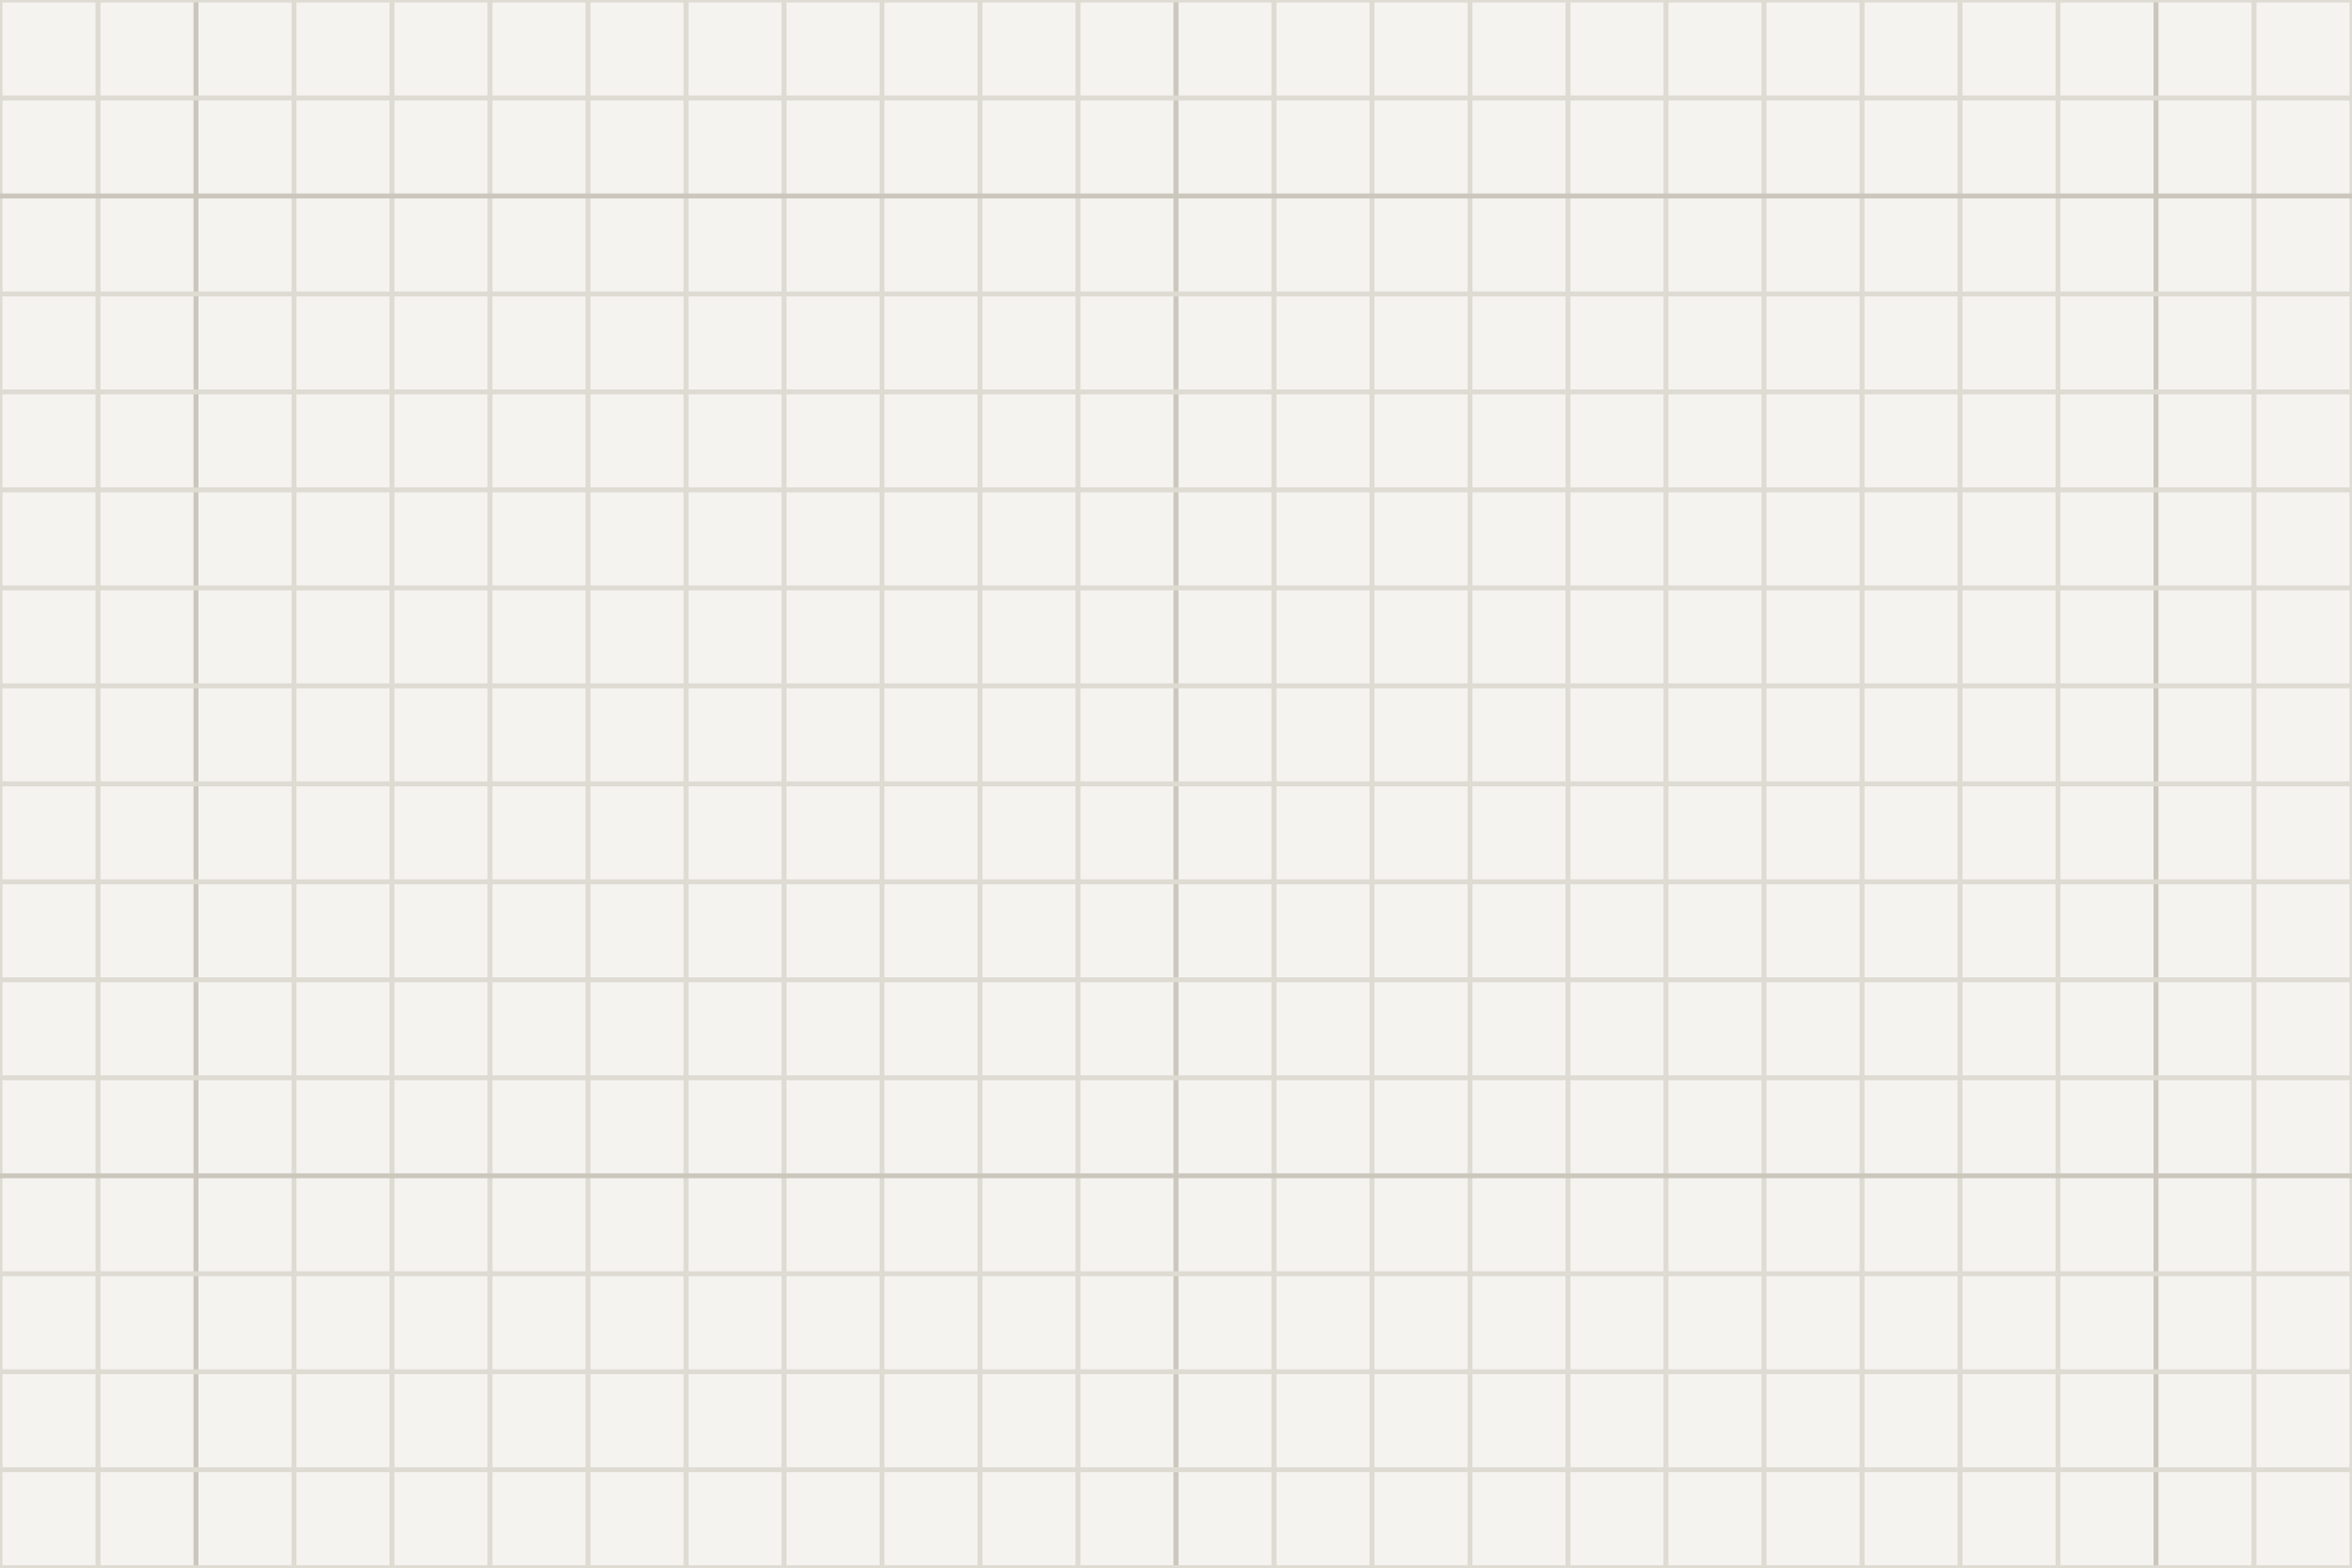
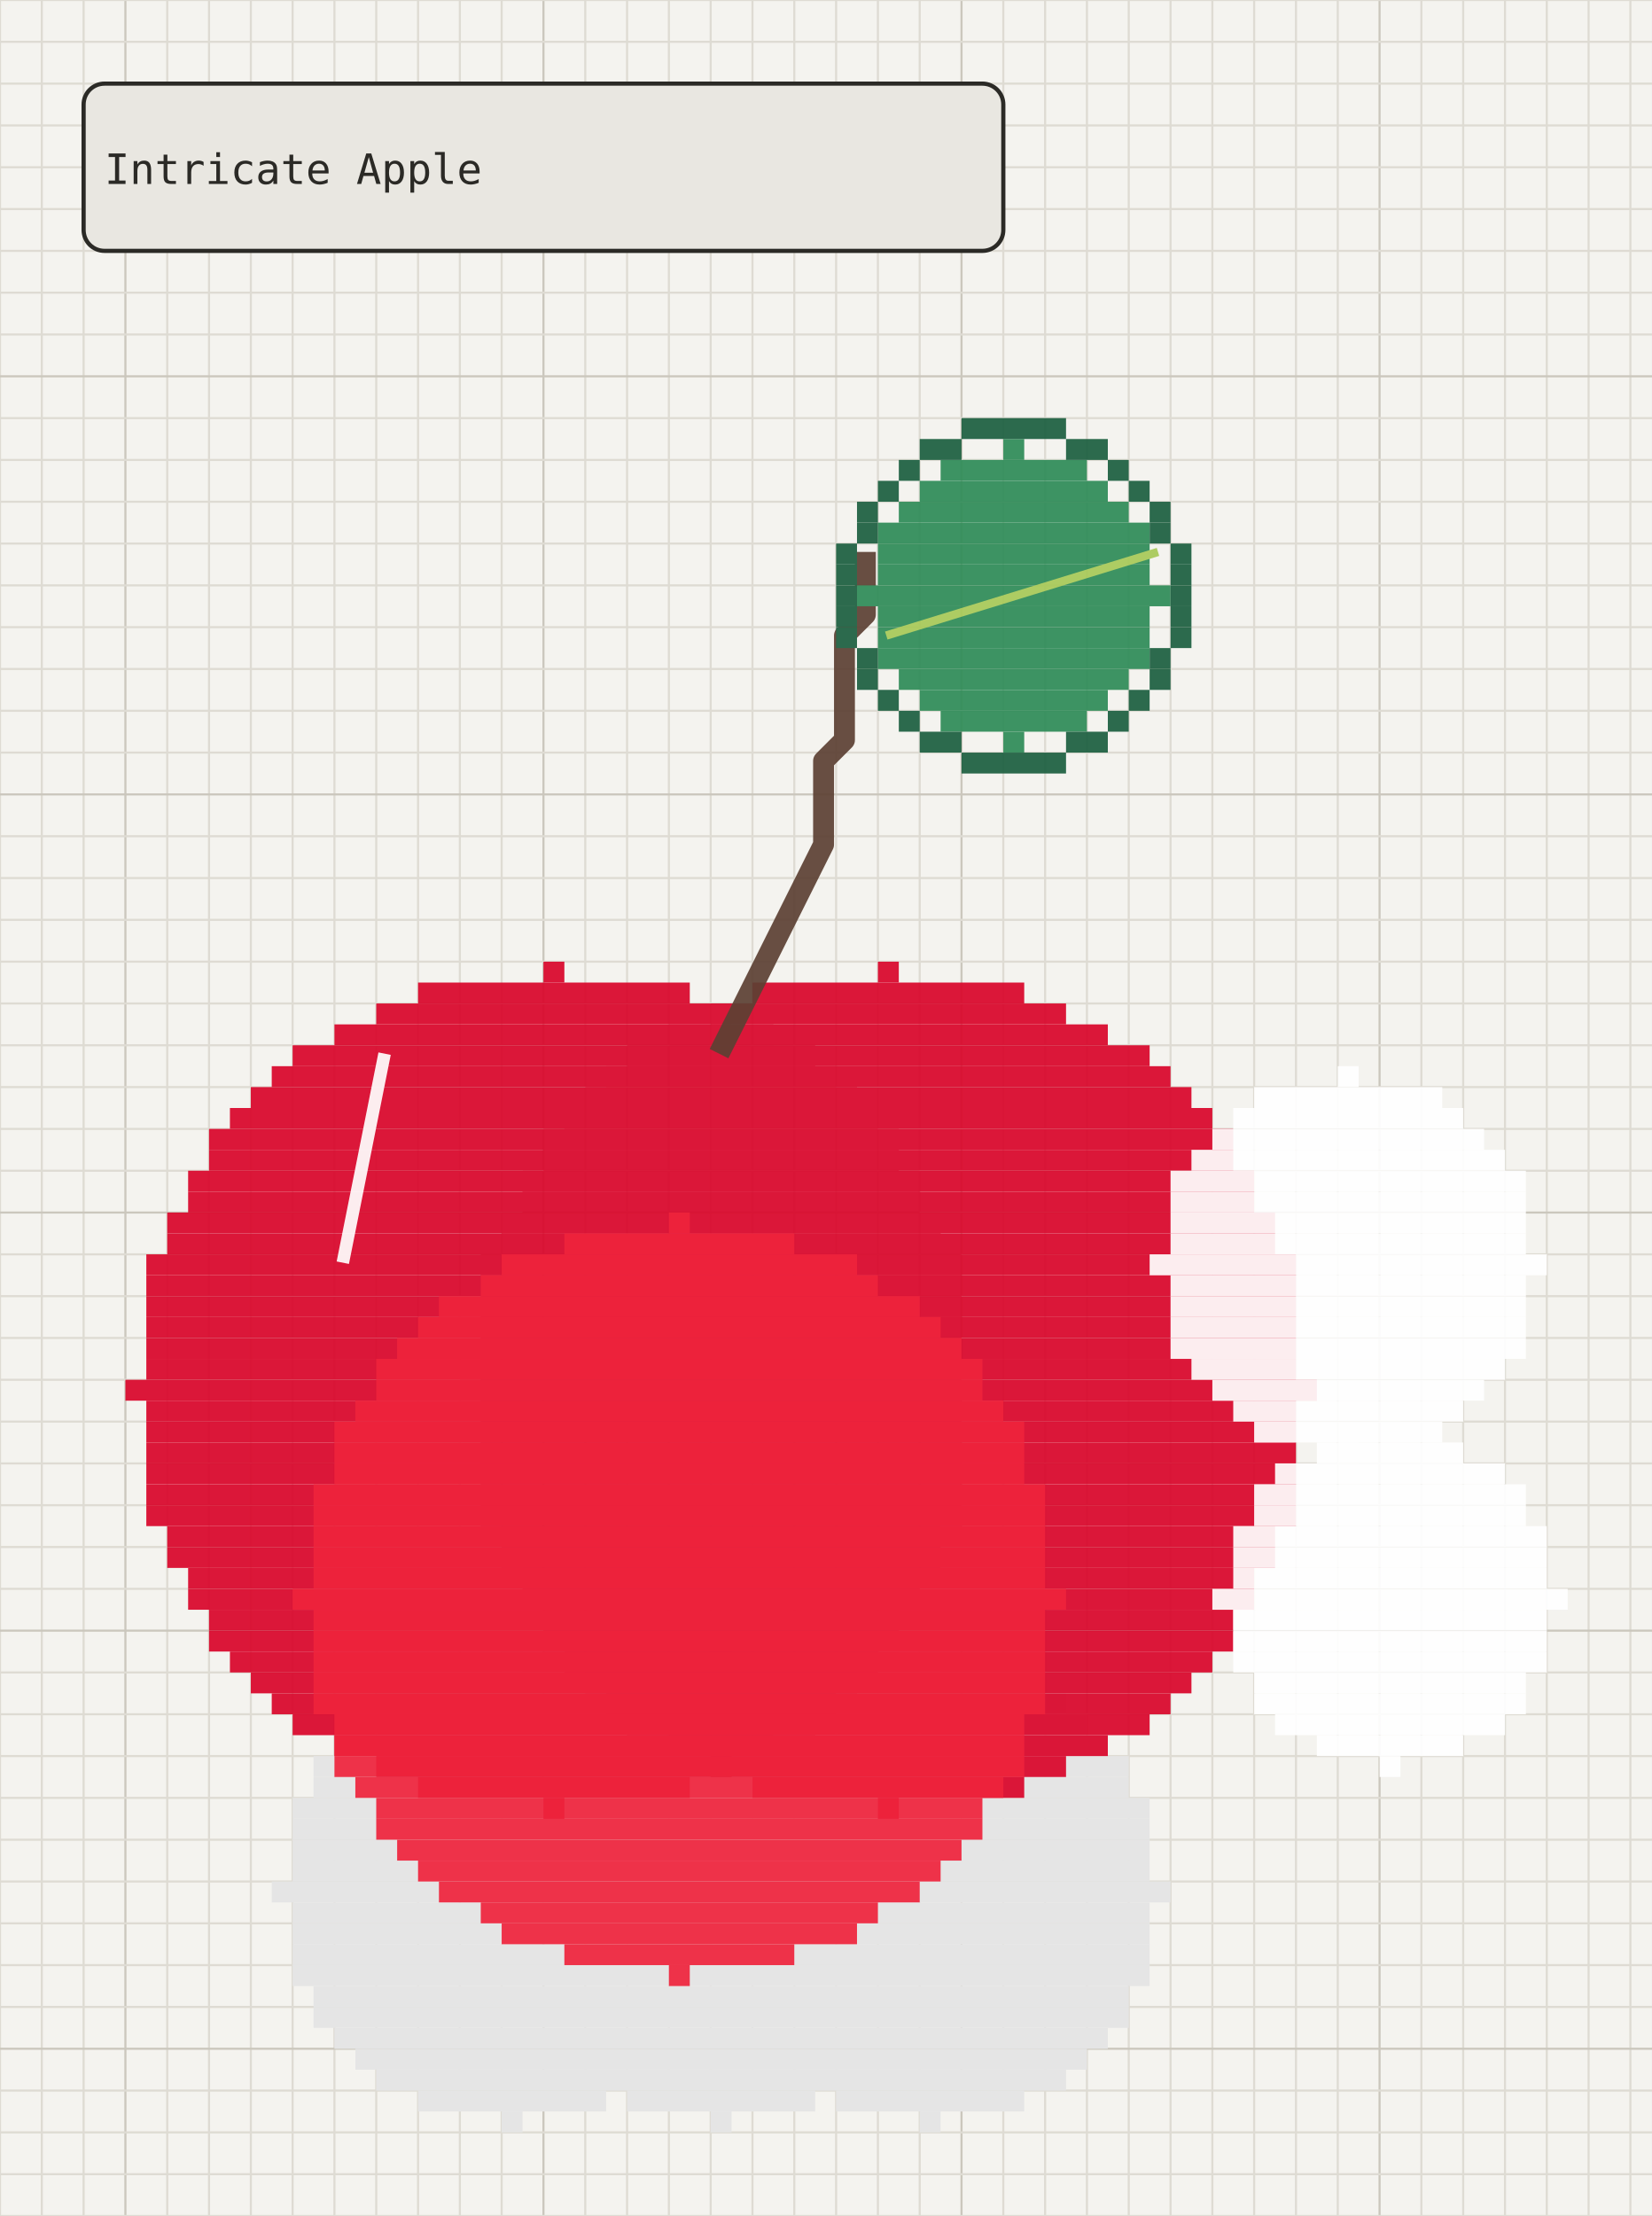
- <svg xmlns="http://www.w3.org/2000/svg" width="240" height="160" viewBox="0 0 240 160" font-family="ui-monospace, SFMono-Regular, &quot;Cascadia Mono&quot;, Menlo, Consolas, monospace">
+ <svg xmlns="http://www.w3.org/2000/svg" width="395" height="530" viewBox="0 0 395 530" font-family="ui-monospace, SFMono-Regular, &quot;Cascadia Mono&quot;, Menlo, Consolas, monospace">
  <style>
  .bg { fill: #f4f3ef; }
  .grid { stroke: #dedbd3; stroke-width: 0.5; }
  .grid-major { stroke: #cbc7bd; stroke-width: 0.5; }
  .box { fill: #e9e7e1; stroke: #2b2a26; stroke-width: 1; }
  .box-label { fill: #2b2a26; }
  .stroke { fill: #2b2a26; }
  .hop { stroke: #2b2a26; }
  .free-text { fill: #6b6862; }
  .hit-S0 { fill: #8a5b56; opacity: 0.30; }
  .hit-S1 { fill: #96755c; opacity: 0.28; }
  .hit-S2 { fill: #87805a; opacity: 0.24; }
  .hit-S3 { fill: #4a6572; opacity: 0.20; }
  .dimmed { fill: url(#tp-stipple); }
  .dither-run { fill: #2b2a26; }
  @media (prefers-color-scheme: dark) {
    .bg { fill: #1a1917; }
    .grid { stroke: #2e2c28; }
    .grid-major { stroke: #3d3a35; }
    .box { fill: #232220; stroke: #dedbd3; }
    .box-label { fill: #dedbd3; }
    .free-text { fill: #9a968d; }
    .stroke { fill: #dedbd3; }
    .hop { stroke: #dedbd3; }
  }
</style>
  <defs>
    <pattern id="tp-stipple" width="10" height="10" patternUnits="userSpaceOnUse">
      <rect width="5" height="5" fill="#2b2a26" />
      <rect x="5" y="5" width="5" height="5" fill="#2b2a26" />
    </pattern>
  </defs>
-   <rect class="bg" x="0" y="0" width="240" height="160" />
-   <g transform="translate(20,20)">
-     <line class="grid" x1="-40" y1="-40" x2="-40" y2="160" />
-     <line class="grid" x1="-30" y1="-40" x2="-30" y2="160" />
-     <line class="grid" x1="-20" y1="-40" x2="-20" y2="160" />
-     <line class="grid" x1="-10" y1="-40" x2="-10" y2="160" />
-     <line class="grid-major" x1="0" y1="-40" x2="0" y2="160" />
-     <line class="grid" x1="10" y1="-40" x2="10" y2="160" />
-     <line class="grid" x1="20" y1="-40" x2="20" y2="160" />
-     <line class="grid" x1="30" y1="-40" x2="30" y2="160" />
-     <line class="grid" x1="40" y1="-40" x2="40" y2="160" />
-     <line class="grid" x1="50" y1="-40" x2="50" y2="160" />
-     <line class="grid" x1="60" y1="-40" x2="60" y2="160" />
-     <line class="grid" x1="70" y1="-40" x2="70" y2="160" />
-     <line class="grid" x1="80" y1="-40" x2="80" y2="160" />
-     <line class="grid" x1="90" y1="-40" x2="90" y2="160" />
-     <line class="grid-major" x1="100" y1="-40" x2="100" y2="160" />
-     <line class="grid" x1="110" y1="-40" x2="110" y2="160" />
-     <line class="grid" x1="120" y1="-40" x2="120" y2="160" />
-     <line class="grid" x1="130" y1="-40" x2="130" y2="160" />
-     <line class="grid" x1="140" y1="-40" x2="140" y2="160" />
-     <line class="grid" x1="150" y1="-40" x2="150" y2="160" />
-     <line class="grid" x1="160" y1="-40" x2="160" y2="160" />
-     <line class="grid" x1="170" y1="-40" x2="170" y2="160" />
-     <line class="grid" x1="180" y1="-40" x2="180" y2="160" />
-     <line class="grid" x1="190" y1="-40" x2="190" y2="160" />
-     <line class="grid-major" x1="200" y1="-40" x2="200" y2="160" />
-     <line class="grid" x1="210" y1="-40" x2="210" y2="160" />
-     <line class="grid" x1="220" y1="-40" x2="220" y2="160" />
-     <line class="grid" x1="230" y1="-40" x2="230" y2="160" />
-     <line class="grid" x1="240" y1="-40" x2="240" y2="160" />
-     <line class="grid" x1="-40" y1="-40" x2="240" y2="-40" />
-     <line class="grid" x1="-40" y1="-30" x2="240" y2="-30" />
-     <line class="grid" x1="-40" y1="-20" x2="240" y2="-20" />
-     <line class="grid" x1="-40" y1="-10" x2="240" y2="-10" />
-     <line class="grid-major" x1="-40" y1="0" x2="240" y2="0" />
-     <line class="grid" x1="-40" y1="10" x2="240" y2="10" />
-     <line class="grid" x1="-40" y1="20" x2="240" y2="20" />
-     <line class="grid" x1="-40" y1="30" x2="240" y2="30" />
-     <line class="grid" x1="-40" y1="40" x2="240" y2="40" />
-     <line class="grid" x1="-40" y1="50" x2="240" y2="50" />
-     <line class="grid" x1="-40" y1="60" x2="240" y2="60" />
-     <line class="grid" x1="-40" y1="70" x2="240" y2="70" />
-     <line class="grid" x1="-40" y1="80" x2="240" y2="80" />
-     <line class="grid" x1="-40" y1="90" x2="240" y2="90" />
-     <line class="grid-major" x1="-40" y1="100" x2="240" y2="100" />
-     <line class="grid" x1="-40" y1="110" x2="240" y2="110" />
-     <line class="grid" x1="-40" y1="120" x2="240" y2="120" />
-     <line class="grid" x1="-40" y1="130" x2="240" y2="130" />
-     <line class="grid" x1="-40" y1="140" x2="240" y2="140" />
-     <line class="grid" x1="-40" y1="150" x2="240" y2="150" />
-     <line class="grid" x1="-40" y1="160" x2="240" y2="160" />
+   <rect class="bg" x="0" y="0" width="395" height="530" />
+   <g transform="translate(-70,-10)">
+     <line class="grid" x1="50" y1="-10" x2="50" y2="560" />
+     <line class="grid" x1="60" y1="-10" x2="60" y2="560" />
+     <line class="grid" x1="70" y1="-10" x2="70" y2="560" />
+     <line class="grid" x1="80" y1="-10" x2="80" y2="560" />
+     <line class="grid" x1="90" y1="-10" x2="90" y2="560" />
+     <line class="grid-major" x1="100" y1="-10" x2="100" y2="560" />
+     <line class="grid" x1="110" y1="-10" x2="110" y2="560" />
+     <line class="grid" x1="120" y1="-10" x2="120" y2="560" />
+     <line class="grid" x1="130" y1="-10" x2="130" y2="560" />
+     <line class="grid" x1="140" y1="-10" x2="140" y2="560" />
+     <line class="grid" x1="150" y1="-10" x2="150" y2="560" />
+     <line class="grid" x1="160" y1="-10" x2="160" y2="560" />
+     <line class="grid" x1="170" y1="-10" x2="170" y2="560" />
+     <line class="grid" x1="180" y1="-10" x2="180" y2="560" />
+     <line class="grid" x1="190" y1="-10" x2="190" y2="560" />
+     <line class="grid-major" x1="200" y1="-10" x2="200" y2="560" />
+     <line class="grid" x1="210" y1="-10" x2="210" y2="560" />
+     <line class="grid" x1="220" y1="-10" x2="220" y2="560" />
+     <line class="grid" x1="230" y1="-10" x2="230" y2="560" />
+     <line class="grid" x1="240" y1="-10" x2="240" y2="560" />
+     <line class="grid" x1="250" y1="-10" x2="250" y2="560" />
+     <line class="grid" x1="260" y1="-10" x2="260" y2="560" />
+     <line class="grid" x1="270" y1="-10" x2="270" y2="560" />
+     <line class="grid" x1="280" y1="-10" x2="280" y2="560" />
+     <line class="grid" x1="290" y1="-10" x2="290" y2="560" />
+     <line class="grid-major" x1="300" y1="-10" x2="300" y2="560" />
+     <line class="grid" x1="310" y1="-10" x2="310" y2="560" />
+     <line class="grid" x1="320" y1="-10" x2="320" y2="560" />
+     <line class="grid" x1="330" y1="-10" x2="330" y2="560" />
+     <line class="grid" x1="340" y1="-10" x2="340" y2="560" />
+     <line class="grid" x1="350" y1="-10" x2="350" y2="560" />
+     <line class="grid" x1="360" y1="-10" x2="360" y2="560" />
+     <line class="grid" x1="370" y1="-10" x2="370" y2="560" />
+     <line class="grid" x1="380" y1="-10" x2="380" y2="560" />
+     <line class="grid" x1="390" y1="-10" x2="390" y2="560" />
+     <line class="grid-major" x1="400" y1="-10" x2="400" y2="560" />
+     <line class="grid" x1="410" y1="-10" x2="410" y2="560" />
+     <line class="grid" x1="420" y1="-10" x2="420" y2="560" />
+     <line class="grid" x1="430" y1="-10" x2="430" y2="560" />
+     <line class="grid" x1="440" y1="-10" x2="440" y2="560" />
+     <line class="grid" x1="450" y1="-10" x2="450" y2="560" />
+     <line class="grid" x1="460" y1="-10" x2="460" y2="560" />
+     <line class="grid" x1="470" y1="-10" x2="470" y2="560" />
+     <line class="grid" x1="480" y1="-10" x2="480" y2="560" />
+     <line class="grid" x1="50" y1="-10" x2="485" y2="-10" />
+     <line class="grid-major" x1="50" y1="0" x2="485" y2="0" />
+     <line class="grid" x1="50" y1="10" x2="485" y2="10" />
+     <line class="grid" x1="50" y1="20" x2="485" y2="20" />
+     <line class="grid" x1="50" y1="30" x2="485" y2="30" />
+     <line class="grid" x1="50" y1="40" x2="485" y2="40" />
+     <line class="grid" x1="50" y1="50" x2="485" y2="50" />
+     <line class="grid" x1="50" y1="60" x2="485" y2="60" />
+     <line class="grid" x1="50" y1="70" x2="485" y2="70" />
+     <line class="grid" x1="50" y1="80" x2="485" y2="80" />
+     <line class="grid" x1="50" y1="90" x2="485" y2="90" />
+     <line class="grid-major" x1="50" y1="100" x2="485" y2="100" />
+     <line class="grid" x1="50" y1="110" x2="485" y2="110" />
+     <line class="grid" x1="50" y1="120" x2="485" y2="120" />
+     <line class="grid" x1="50" y1="130" x2="485" y2="130" />
+     <line class="grid" x1="50" y1="140" x2="485" y2="140" />
+     <line class="grid" x1="50" y1="150" x2="485" y2="150" />
+     <line class="grid" x1="50" y1="160" x2="485" y2="160" />
+     <line class="grid" x1="50" y1="170" x2="485" y2="170" />
+     <line class="grid" x1="50" y1="180" x2="485" y2="180" />
+     <line class="grid" x1="50" y1="190" x2="485" y2="190" />
+     <line class="grid-major" x1="50" y1="200" x2="485" y2="200" />
+     <line class="grid" x1="50" y1="210" x2="485" y2="210" />
+     <line class="grid" x1="50" y1="220" x2="485" y2="220" />
+     <line class="grid" x1="50" y1="230" x2="485" y2="230" />
+     <line class="grid" x1="50" y1="240" x2="485" y2="240" />
+     <line class="grid" x1="50" y1="250" x2="485" y2="250" />
+     <line class="grid" x1="50" y1="260" x2="485" y2="260" />
+     <line class="grid" x1="50" y1="270" x2="485" y2="270" />
+     <line class="grid" x1="50" y1="280" x2="485" y2="280" />
+     <line class="grid" x1="50" y1="290" x2="485" y2="290" />
+     <line class="grid-major" x1="50" y1="300" x2="485" y2="300" />
+     <line class="grid" x1="50" y1="310" x2="485" y2="310" />
+     <line class="grid" x1="50" y1="320" x2="485" y2="320" />
+     <line class="grid" x1="50" y1="330" x2="485" y2="330" />
+     <line class="grid" x1="50" y1="340" x2="485" y2="340" />
+     <line class="grid" x1="50" y1="350" x2="485" y2="350" />
+     <line class="grid" x1="50" y1="360" x2="485" y2="360" />
+     <line class="grid" x1="50" y1="370" x2="485" y2="370" />
+     <line class="grid" x1="50" y1="380" x2="485" y2="380" />
+     <line class="grid" x1="50" y1="390" x2="485" y2="390" />
+     <line class="grid-major" x1="50" y1="400" x2="485" y2="400" />
+     <line class="grid" x1="50" y1="410" x2="485" y2="410" />
+     <line class="grid" x1="50" y1="420" x2="485" y2="420" />
+     <line class="grid" x1="50" y1="430" x2="485" y2="430" />
+     <line class="grid" x1="50" y1="440" x2="485" y2="440" />
+     <line class="grid" x1="50" y1="450" x2="485" y2="450" />
+     <line class="grid" x1="50" y1="460" x2="485" y2="460" />
+     <line class="grid" x1="50" y1="470" x2="485" y2="470" />
+     <line class="grid" x1="50" y1="480" x2="485" y2="480" />
+     <line class="grid" x1="50" y1="490" x2="485" y2="490" />
+     <line class="grid-major" x1="50" y1="500" x2="485" y2="500" />
+     <line class="grid" x1="50" y1="510" x2="485" y2="510" />
+     <line class="grid" x1="50" y1="520" x2="485" y2="520" />
+     <line class="grid" x1="50" y1="530" x2="485" y2="530" />
+     <line class="grid" x1="50" y1="540" x2="485" y2="540" />
+     <line class="grid" x1="50" y1="550" x2="485" y2="550" />
+     <line class="grid" x1="50" y1="560" x2="485" y2="560" />
  </g>
-   <g transform="translate(20,20)">
+   <g transform="translate(-70,-10)">
    <g data-page="base" data-z="0" opacity="1">
- </g>
+       <path class="box" d="M95,30 H305 A5,5 0 0 1 310,35 V65 A5,5 0 0 1 305,70 H95 A5,5 0 0 1 90,65 V35 A5,5 0 0 1 95,30 Z" data-id="title" />
+       <text class="box-label" x="95" y="54" font-size="10" textLength="90" lengthAdjust="spacingAndGlyphs" xml:space="preserve">Intricate Apple</text>
+       <g data-id="shadow" data-kind="path" data-role="artwork" data-paint="cells">
+         <rect x="190" y="405" width="5" height="5" fill="#e5e5e5" />
+         <rect x="240" y="405" width="5" height="5" fill="#e5e5e5" />
+         <rect x="290" y="405" width="5" height="5" fill="#e5e5e5" />
+         <rect x="170" y="410" width="45" height="5" fill="#e5e5e5" />
+         <rect x="220" y="410" width="45" height="5" fill="#e5e5e5" />
+         <rect x="270" y="410" width="45" height="5" fill="#e5e5e5" />
+         <rect x="160" y="415" width="165" height="5" fill="#e5e5e5" />
+         <rect x="155" y="420" width="175" height="5" fill="#e5e5e5" />
+         <rect x="150" y="425" width="185" height="5" fill="#e5e5e5" />
+         <rect x="145" y="430" width="195" height="5" fill="#e5e5e5" />
+         <rect x="145" y="435" width="195" height="5" fill="#e5e5e5" />
+         <rect x="140" y="440" width="205" height="5" fill="#e5e5e5" />
+         <rect x="140" y="445" width="205" height="5" fill="#e5e5e5" />
+         <rect x="140" y="450" width="205" height="5" fill="#e5e5e5" />
+         <rect x="140" y="455" width="205" height="5" fill="#e5e5e5" />
+         <rect x="135" y="460" width="215" height="5" fill="#e5e5e5" />
+         <rect x="140" y="465" width="205" height="5" fill="#e5e5e5" />
+         <rect x="140" y="470" width="205" height="5" fill="#e5e5e5" />
+         <rect x="140" y="475" width="205" height="5" fill="#e5e5e5" />
+         <rect x="140" y="480" width="205" height="5" fill="#e5e5e5" />
+         <rect x="145" y="485" width="195" height="5" fill="#e5e5e5" />
+         <rect x="145" y="490" width="195" height="5" fill="#e5e5e5" />
+         <rect x="150" y="495" width="185" height="5" fill="#e5e5e5" />
+         <rect x="155" y="500" width="175" height="5" fill="#e5e5e5" />
+         <rect x="160" y="505" width="165" height="5" fill="#e5e5e5" />
+         <rect x="170" y="510" width="45" height="5" fill="#e5e5e5" />
+         <rect x="220" y="510" width="45" height="5" fill="#e5e5e5" />
+         <rect x="270" y="510" width="45" height="5" fill="#e5e5e5" />
+         <rect x="190" y="515" width="5" height="5" fill="#e5e5e5" />
+         <rect x="240" y="515" width="5" height="5" fill="#e5e5e5" />
+         <rect x="290" y="515" width="5" height="5" fill="#e5e5e5" />
+       </g>
+     </g>
+     <g data-page="flesh" data-z="1" opacity="0.92">
+       <g data-id="body_left" data-kind="path" data-role="artwork" data-paint="cells">
+         <rect x="200" y="240" width="5" height="5" fill="#d90429" />
+         <rect x="170" y="245" width="65" height="5" fill="#d90429" />
+         <rect x="160" y="250" width="85" height="5" fill="#d90429" />
+         <rect x="150" y="255" width="105" height="5" fill="#d90429" />
+         <rect x="140" y="260" width="125" height="5" fill="#d90429" />
+         <rect x="135" y="265" width="135" height="5" fill="#d90429" />
+         <rect x="130" y="270" width="145" height="5" fill="#d90429" />
+         <rect x="125" y="275" width="155" height="5" fill="#d90429" />
+         <rect x="120" y="280" width="165" height="5" fill="#d90429" />
+         <rect x="120" y="285" width="165" height="5" fill="#d90429" />
+         <rect x="115" y="290" width="175" height="5" fill="#d90429" />
+         <rect x="115" y="295" width="175" height="5" fill="#d90429" />
+         <rect x="110" y="300" width="185" height="5" fill="#d90429" />
+         <rect x="110" y="305" width="185" height="5" fill="#d90429" />
+         <rect x="105" y="310" width="195" height="5" fill="#d90429" />
+         <rect x="105" y="315" width="195" height="5" fill="#d90429" />
+         <rect x="105" y="320" width="195" height="5" fill="#d90429" />
+         <rect x="105" y="325" width="195" height="5" fill="#d90429" />
+         <rect x="105" y="330" width="195" height="5" fill="#d90429" />
+         <rect x="105" y="335" width="195" height="5" fill="#d90429" />
+         <rect x="100" y="340" width="205" height="5" fill="#d90429" />
+         <rect x="105" y="345" width="195" height="5" fill="#d90429" />
+         <rect x="105" y="350" width="195" height="5" fill="#d90429" />
+         <rect x="105" y="355" width="195" height="5" fill="#d90429" />
+         <rect x="105" y="360" width="195" height="5" fill="#d90429" />
+         <rect x="105" y="365" width="195" height="5" fill="#d90429" />
+         <rect x="105" y="370" width="195" height="5" fill="#d90429" />
+         <rect x="110" y="375" width="185" height="5" fill="#d90429" />
+         <rect x="110" y="380" width="185" height="5" fill="#d90429" />
+         <rect x="115" y="385" width="175" height="5" fill="#d90429" />
+         <rect x="115" y="390" width="175" height="5" fill="#d90429" />
+         <rect x="120" y="395" width="165" height="5" fill="#d90429" />
+         <rect x="120" y="400" width="165" height="5" fill="#d90429" />
+         <rect x="125" y="405" width="155" height="5" fill="#d90429" />
+         <rect x="130" y="410" width="145" height="5" fill="#d90429" />
+         <rect x="135" y="415" width="135" height="5" fill="#d90429" />
+         <rect x="140" y="420" width="125" height="5" fill="#d90429" />
+         <rect x="150" y="425" width="105" height="5" fill="#d90429" />
+         <rect x="160" y="430" width="85" height="5" fill="#d90429" />
+         <rect x="170" y="435" width="65" height="5" fill="#d90429" />
+         <rect x="200" y="440" width="5" height="5" fill="#d90429" />
+       </g>
+       <g data-id="body_right" data-kind="path" data-role="artwork" data-paint="cells">
+         <rect x="280" y="240" width="5" height="5" fill="#d90429" />
+         <rect x="250" y="245" width="65" height="5" fill="#d90429" />
+         <rect x="240" y="250" width="85" height="5" fill="#d90429" />
+         <rect x="230" y="255" width="105" height="5" fill="#d90429" />
+         <rect x="220" y="260" width="125" height="5" fill="#d90429" />
+         <rect x="215" y="265" width="135" height="5" fill="#d90429" />
+         <rect x="210" y="270" width="145" height="5" fill="#d90429" />
+         <rect x="205" y="275" width="155" height="5" fill="#d90429" />
+         <rect x="200" y="280" width="165" height="5" fill="#d90429" />
+         <rect x="200" y="285" width="165" height="5" fill="#d90429" />
+         <rect x="195" y="290" width="175" height="5" fill="#d90429" />
+         <rect x="195" y="295" width="175" height="5" fill="#d90429" />
+         <rect x="190" y="300" width="185" height="5" fill="#d90429" />
+         <rect x="190" y="305" width="185" height="5" fill="#d90429" />
+         <rect x="185" y="310" width="195" height="5" fill="#d90429" />
+         <rect x="185" y="315" width="195" height="5" fill="#d90429" />
+         <rect x="185" y="320" width="195" height="5" fill="#d90429" />
+         <rect x="185" y="325" width="195" height="5" fill="#d90429" />
+         <rect x="185" y="330" width="195" height="5" fill="#d90429" />
+         <rect x="185" y="335" width="195" height="5" fill="#d90429" />
+         <rect x="180" y="340" width="205" height="5" fill="#d90429" />
+         <rect x="185" y="345" width="195" height="5" fill="#d90429" />
+         <rect x="185" y="350" width="195" height="5" fill="#d90429" />
+         <rect x="185" y="355" width="195" height="5" fill="#d90429" />
+         <rect x="185" y="360" width="195" height="5" fill="#d90429" />
+         <rect x="185" y="365" width="195" height="5" fill="#d90429" />
+         <rect x="185" y="370" width="195" height="5" fill="#d90429" />
+         <rect x="190" y="375" width="185" height="5" fill="#d90429" />
+         <rect x="190" y="380" width="185" height="5" fill="#d90429" />
+         <rect x="195" y="385" width="175" height="5" fill="#d90429" />
+         <rect x="195" y="390" width="175" height="5" fill="#d90429" />
+         <rect x="200" y="395" width="165" height="5" fill="#d90429" />
+         <rect x="200" y="400" width="165" height="5" fill="#d90429" />
+         <rect x="205" y="405" width="155" height="5" fill="#d90429" />
+         <rect x="210" y="410" width="145" height="5" fill="#d90429" />
+         <rect x="215" y="415" width="135" height="5" fill="#d90429" />
+         <rect x="220" y="420" width="125" height="5" fill="#d90429" />
+         <rect x="230" y="425" width="105" height="5" fill="#d90429" />
+         <rect x="240" y="430" width="85" height="5" fill="#d90429" />
+         <rect x="250" y="435" width="65" height="5" fill="#d90429" />
+         <rect x="280" y="440" width="5" height="5" fill="#d90429" />
+       </g>
+     </g>
+     <g data-page="shading" data-z="2" opacity="0.92">
+       <g data-id="body_warm" data-kind="path" data-role="artwork" data-paint="cells">
+         <rect x="230" y="300" width="5" height="5" fill="#ef233c" />
+         <rect x="205" y="305" width="55" height="5" fill="#ef233c" />
+         <rect x="190" y="310" width="85" height="5" fill="#ef233c" />
+         <rect x="185" y="315" width="95" height="5" fill="#ef233c" />
+         <rect x="175" y="320" width="115" height="5" fill="#ef233c" />
+         <rect x="170" y="325" width="125" height="5" fill="#ef233c" />
+         <rect x="165" y="330" width="135" height="5" fill="#ef233c" />
+         <rect x="160" y="335" width="145" height="5" fill="#ef233c" />
+         <rect x="160" y="340" width="145" height="5" fill="#ef233c" />
+         <rect x="155" y="345" width="155" height="5" fill="#ef233c" />
+         <rect x="150" y="350" width="165" height="5" fill="#ef233c" />
+         <rect x="150" y="355" width="165" height="5" fill="#ef233c" />
+         <rect x="150" y="360" width="165" height="5" fill="#ef233c" />
+         <rect x="145" y="365" width="175" height="5" fill="#ef233c" />
+         <rect x="145" y="370" width="175" height="5" fill="#ef233c" />
+         <rect x="145" y="375" width="175" height="5" fill="#ef233c" />
+         <rect x="145" y="380" width="175" height="5" fill="#ef233c" />
+         <rect x="145" y="385" width="175" height="5" fill="#ef233c" />
+         <rect x="140" y="390" width="185" height="5" fill="#ef233c" />
+         <rect x="145" y="395" width="175" height="5" fill="#ef233c" />
+         <rect x="145" y="400" width="175" height="5" fill="#ef233c" />
+         <rect x="145" y="405" width="175" height="5" fill="#ef233c" />
+         <rect x="145" y="410" width="175" height="5" fill="#ef233c" />
+         <rect x="145" y="415" width="175" height="5" fill="#ef233c" />
+         <rect x="150" y="420" width="165" height="5" fill="#ef233c" />
+         <rect x="150" y="425" width="165" height="5" fill="#ef233c" />
+         <rect x="150" y="430" width="165" height="5" fill="#ef233c" />
+         <rect x="155" y="435" width="155" height="5" fill="#ef233c" />
+         <rect x="160" y="440" width="145" height="5" fill="#ef233c" />
+         <rect x="160" y="445" width="145" height="5" fill="#ef233c" />
+         <rect x="165" y="450" width="135" height="5" fill="#ef233c" />
+         <rect x="170" y="455" width="125" height="5" fill="#ef233c" />
+         <rect x="175" y="460" width="115" height="5" fill="#ef233c" />
+         <rect x="185" y="465" width="95" height="5" fill="#ef233c" />
+         <rect x="190" y="470" width="85" height="5" fill="#ef233c" />
+         <rect x="205" y="475" width="55" height="5" fill="#ef233c" />
+         <rect x="230" y="480" width="5" height="5" fill="#ef233c" />
+       </g>
+     </g>
+     <g data-page="bite" data-z="3" opacity="0.92">
+       <g data-id="bite_a" data-kind="path" data-role="artwork" data-paint="cells">
+         <rect x="390" y="265" width="5" height="5" fill="#ffffff" />
+         <rect x="370" y="270" width="45" height="5" fill="#ffffff" />
+         <rect x="365" y="275" width="55" height="5" fill="#ffffff" />
+         <rect x="360" y="280" width="65" height="5" fill="#ffffff" />
+         <rect x="355" y="285" width="75" height="5" fill="#ffffff" />
+         <rect x="350" y="290" width="85" height="5" fill="#ffffff" />
+         <rect x="350" y="295" width="85" height="5" fill="#ffffff" />
+         <rect x="350" y="300" width="85" height="5" fill="#ffffff" />
+         <rect x="350" y="305" width="85" height="5" fill="#ffffff" />
+         <rect x="345" y="310" width="95" height="5" fill="#ffffff" />
+         <rect x="350" y="315" width="85" height="5" fill="#ffffff" />
+         <rect x="350" y="320" width="85" height="5" fill="#ffffff" />
+         <rect x="350" y="325" width="85" height="5" fill="#ffffff" />
+         <rect x="350" y="330" width="85" height="5" fill="#ffffff" />
+         <rect x="355" y="335" width="75" height="5" fill="#ffffff" />
+         <rect x="360" y="340" width="65" height="5" fill="#ffffff" />
+         <rect x="365" y="345" width="55" height="5" fill="#ffffff" />
+         <rect x="370" y="350" width="45" height="5" fill="#ffffff" />
+         <rect x="390" y="355" width="5" height="5" fill="#ffffff" />
+       </g>
+       <g data-id="bite_b" data-kind="path" data-role="artwork" data-paint="cells">
+         <rect x="400" y="350" width="5" height="5" fill="#ffffff" />
+         <rect x="385" y="355" width="35" height="5" fill="#ffffff" />
+         <rect x="375" y="360" width="55" height="5" fill="#ffffff" />
+         <rect x="370" y="365" width="65" height="5" fill="#ffffff" />
+         <rect x="370" y="370" width="65" height="5" fill="#ffffff" />
+         <rect x="365" y="375" width="75" height="5" fill="#ffffff" />
+         <rect x="365" y="380" width="75" height="5" fill="#ffffff" />
+         <rect x="365" y="385" width="75" height="5" fill="#ffffff" />
+         <rect x="360" y="390" width="85" height="5" fill="#ffffff" />
+         <rect x="365" y="395" width="75" height="5" fill="#ffffff" />
+         <rect x="365" y="400" width="75" height="5" fill="#ffffff" />
+         <rect x="365" y="405" width="75" height="5" fill="#ffffff" />
+         <rect x="370" y="410" width="65" height="5" fill="#ffffff" />
+         <rect x="370" y="415" width="65" height="5" fill="#ffffff" />
+         <rect x="375" y="420" width="55" height="5" fill="#ffffff" />
+         <rect x="385" y="425" width="35" height="5" fill="#ffffff" />
+         <rect x="400" y="430" width="5" height="5" fill="#ffffff" />
+       </g>
+     </g>
+     <g data-page="stem" data-z="4" opacity="0.92">
+       <g data-id="stem" data-kind="path" data-role="artwork">
+         <polyline points="242,262 267,212 267,192 272,187 272,162 277,157 277,142" fill="none" stroke="#5c4033" stroke-width="5" stroke-linecap="butt" stroke-linejoin="round" />
+       </g>
+       <g data-id="leaf_body" data-kind="path" data-role="artwork" data-paint="cells">
+         <rect x="310" y="115" width="5" height="5" fill="#2e8b57" />
+         <rect x="295" y="120" width="35" height="5" fill="#2e8b57" />
+         <rect x="290" y="125" width="45" height="5" fill="#2e8b57" />
+         <rect x="285" y="130" width="55" height="5" fill="#2e8b57" />
+         <rect x="280" y="135" width="65" height="5" fill="#2e8b57" />
+         <rect x="280" y="140" width="65" height="5" fill="#2e8b57" />
+         <rect x="280" y="145" width="65" height="5" fill="#2e8b57" />
+         <rect x="275" y="150" width="75" height="5" fill="#2e8b57" />
+         <rect x="280" y="155" width="65" height="5" fill="#2e8b57" />
+         <rect x="280" y="160" width="65" height="5" fill="#2e8b57" />
+         <rect x="280" y="165" width="65" height="5" fill="#2e8b57" />
+         <rect x="285" y="170" width="55" height="5" fill="#2e8b57" />
+         <rect x="290" y="175" width="45" height="5" fill="#2e8b57" />
+         <rect x="295" y="180" width="35" height="5" fill="#2e8b57" />
+         <rect x="310" y="185" width="5" height="5" fill="#2e8b57" />
+       </g>
+       <g data-id="leaf_edge" data-kind="path" data-role="artwork" data-paint="cells">
+         <rect x="300" y="110" width="25" height="5" fill="#1b5e3f" />
+         <rect x="290" y="115" width="10" height="5" fill="#1b5e3f" />
+         <rect x="325" y="115" width="10" height="5" fill="#1b5e3f" />
+         <rect x="285" y="120" width="5" height="5" fill="#1b5e3f" />
+         <rect x="335" y="120" width="5" height="5" fill="#1b5e3f" />
+         <rect x="280" y="125" width="5" height="5" fill="#1b5e3f" />
+         <rect x="340" y="125" width="5" height="5" fill="#1b5e3f" />
+         <rect x="275" y="130" width="5" height="5" fill="#1b5e3f" />
+         <rect x="345" y="130" width="5" height="5" fill="#1b5e3f" />
+         <rect x="275" y="135" width="5" height="5" fill="#1b5e3f" />
+         <rect x="345" y="135" width="5" height="5" fill="#1b5e3f" />
+         <rect x="270" y="140" width="5" height="5" fill="#1b5e3f" />
+         <rect x="350" y="140" width="5" height="5" fill="#1b5e3f" />
+         <rect x="270" y="145" width="5" height="5" fill="#1b5e3f" />
+         <rect x="350" y="145" width="5" height="5" fill="#1b5e3f" />
+         <rect x="270" y="150" width="5" height="5" fill="#1b5e3f" />
+         <rect x="350" y="150" width="5" height="5" fill="#1b5e3f" />
+         <rect x="270" y="155" width="5" height="5" fill="#1b5e3f" />
+         <rect x="350" y="155" width="5" height="5" fill="#1b5e3f" />
+         <rect x="270" y="160" width="5" height="5" fill="#1b5e3f" />
+         <rect x="350" y="160" width="5" height="5" fill="#1b5e3f" />
+         <rect x="275" y="165" width="5" height="5" fill="#1b5e3f" />
+         <rect x="345" y="165" width="5" height="5" fill="#1b5e3f" />
+         <rect x="275" y="170" width="5" height="5" fill="#1b5e3f" />
+         <rect x="345" y="170" width="5" height="5" fill="#1b5e3f" />
+         <rect x="280" y="175" width="5" height="5" fill="#1b5e3f" />
+         <rect x="340" y="175" width="5" height="5" fill="#1b5e3f" />
+         <rect x="285" y="180" width="5" height="5" fill="#1b5e3f" />
+         <rect x="335" y="180" width="5" height="5" fill="#1b5e3f" />
+         <rect x="290" y="185" width="10" height="5" fill="#1b5e3f" />
+         <rect x="325" y="185" width="10" height="5" fill="#1b5e3f" />
+         <rect x="300" y="190" width="25" height="5" fill="#1b5e3f" />
+       </g>
+       <g data-id="leaf_vein" data-kind="path" data-role="artwork">
+         <polyline points="282,162 347,142" fill="none" stroke="#a7c957" stroke-width="2" stroke-linecap="butt" stroke-linejoin="round" />
+       </g>
+     </g>
+     <g data-page="gloss" data-z="5" opacity="0.92">
+       <g data-id="gloss" data-kind="path" data-role="artwork">
+         <polyline points="162,262 152,312" fill="none" stroke="#ffffff" stroke-width="3" stroke-linecap="butt" stroke-linejoin="round" />
+       </g>
+     </g>
  </g>
</svg>
